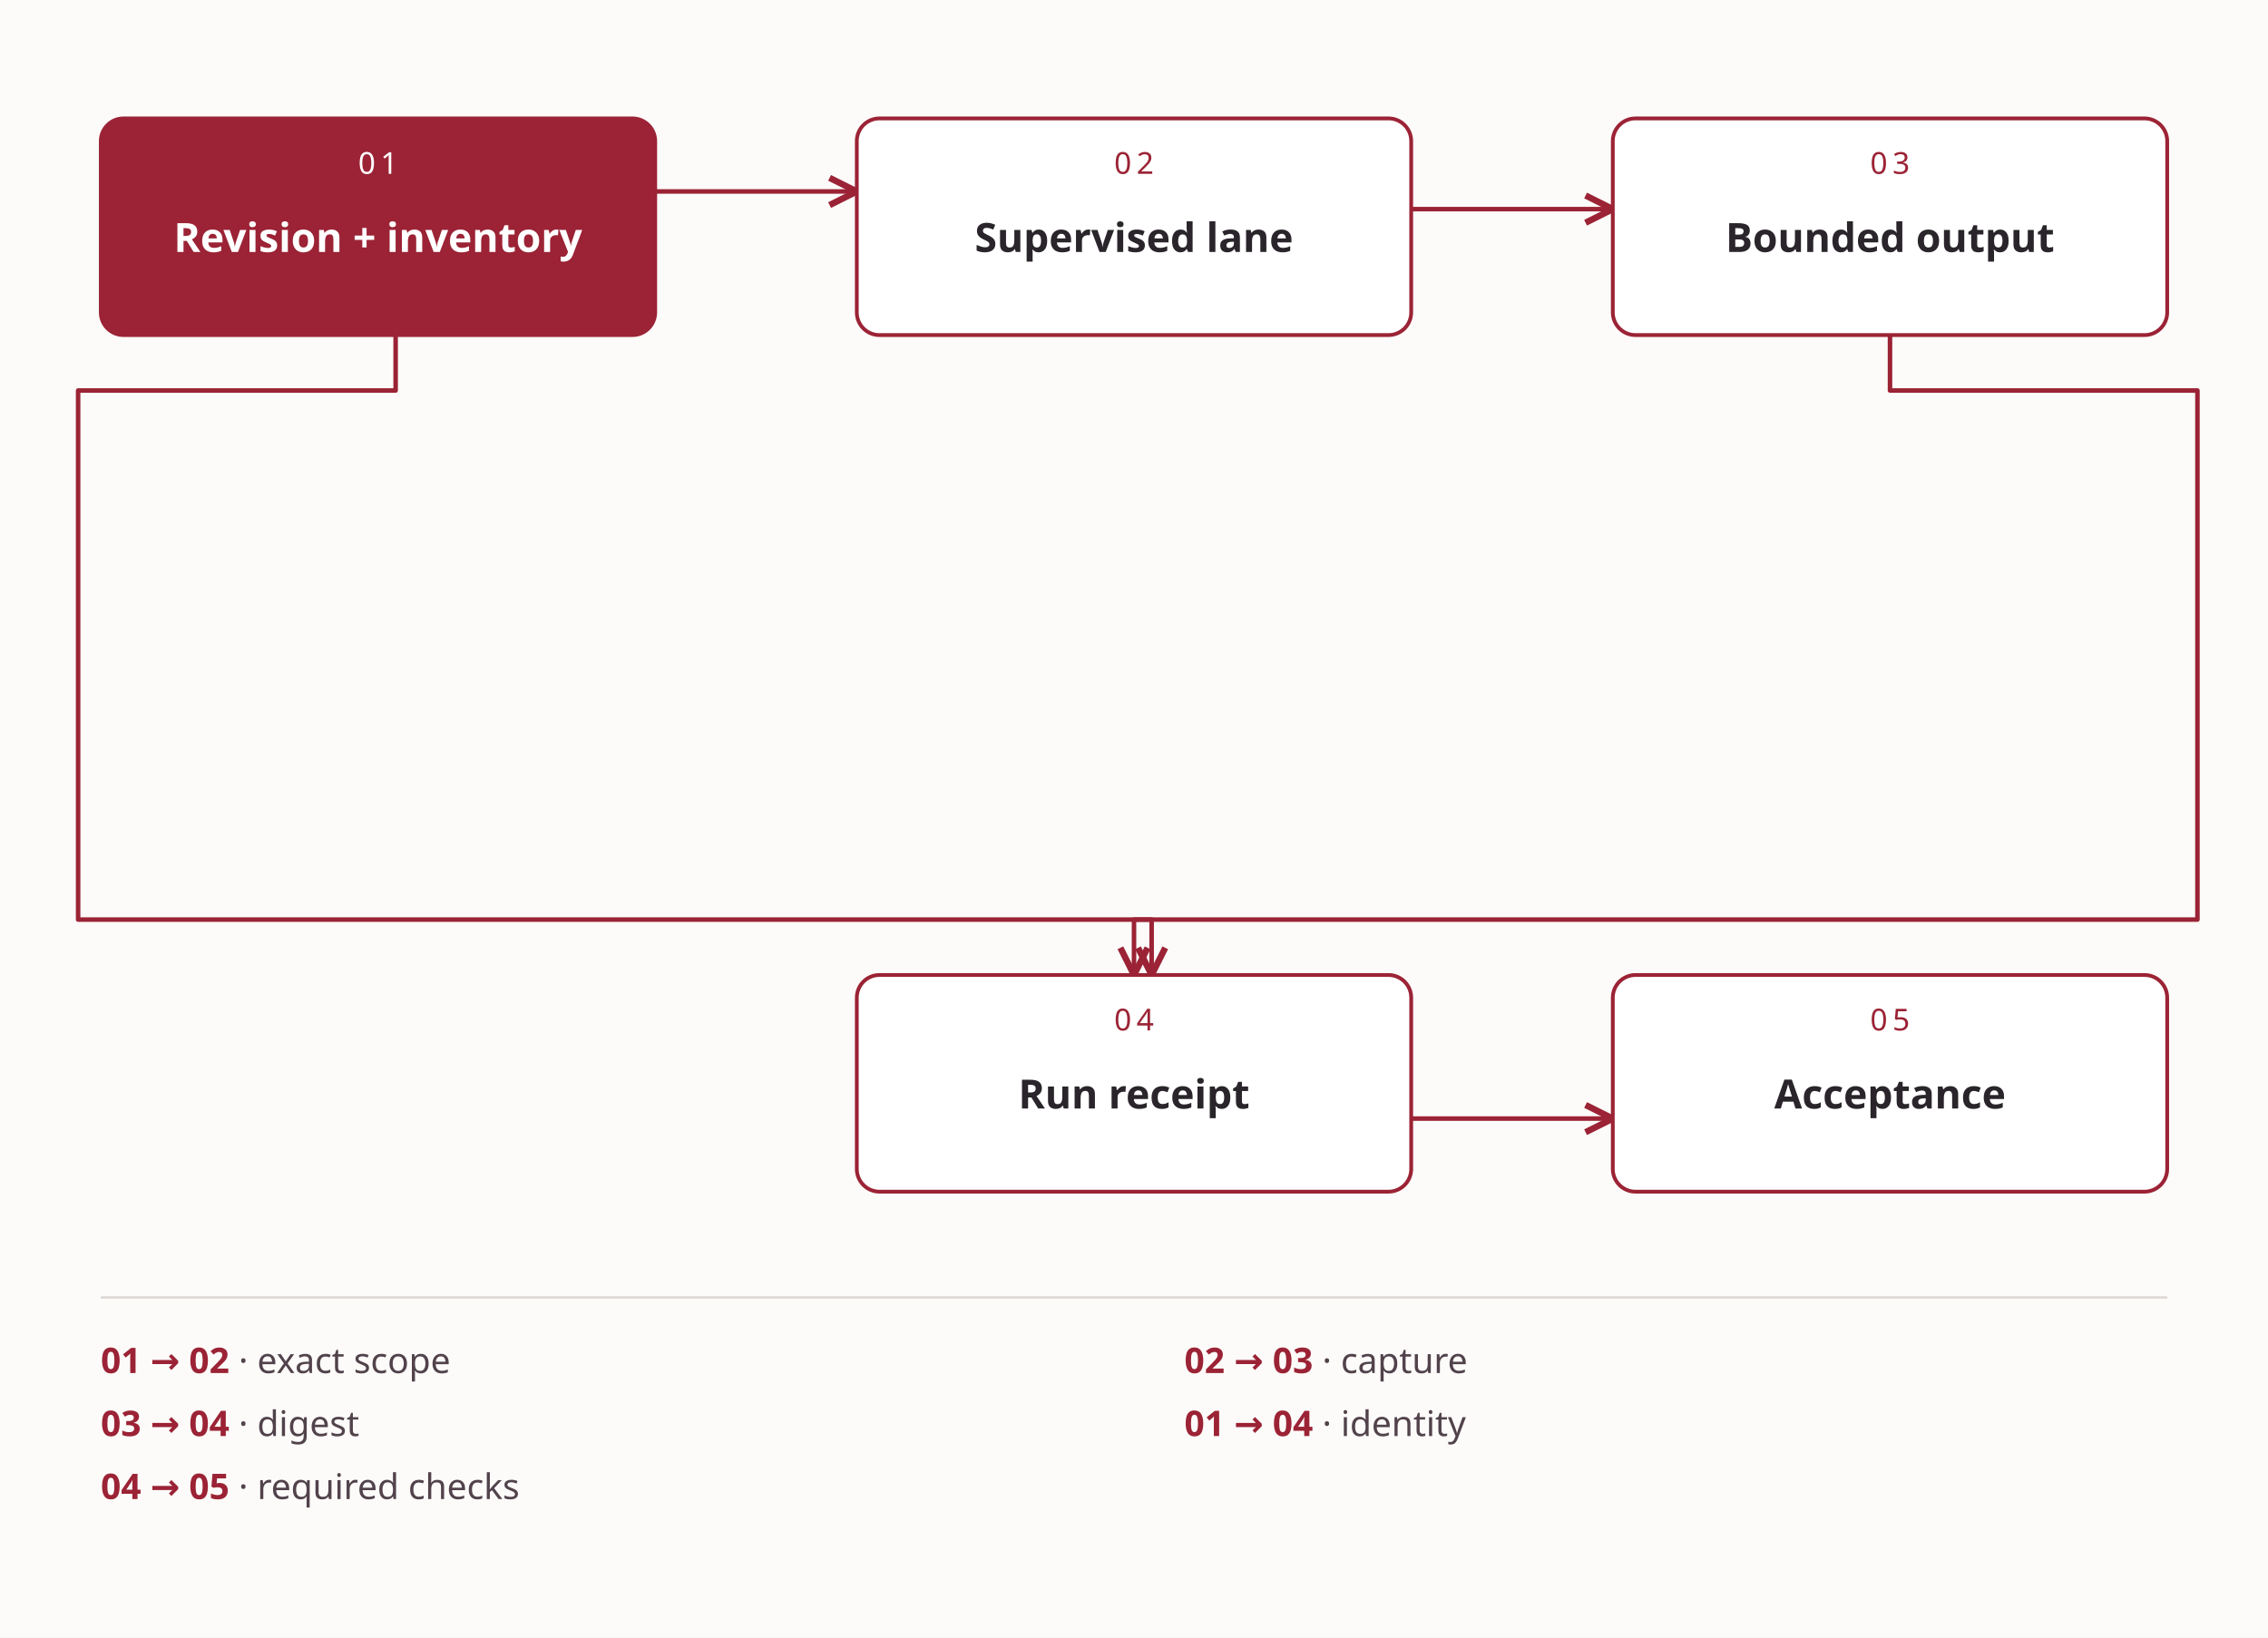
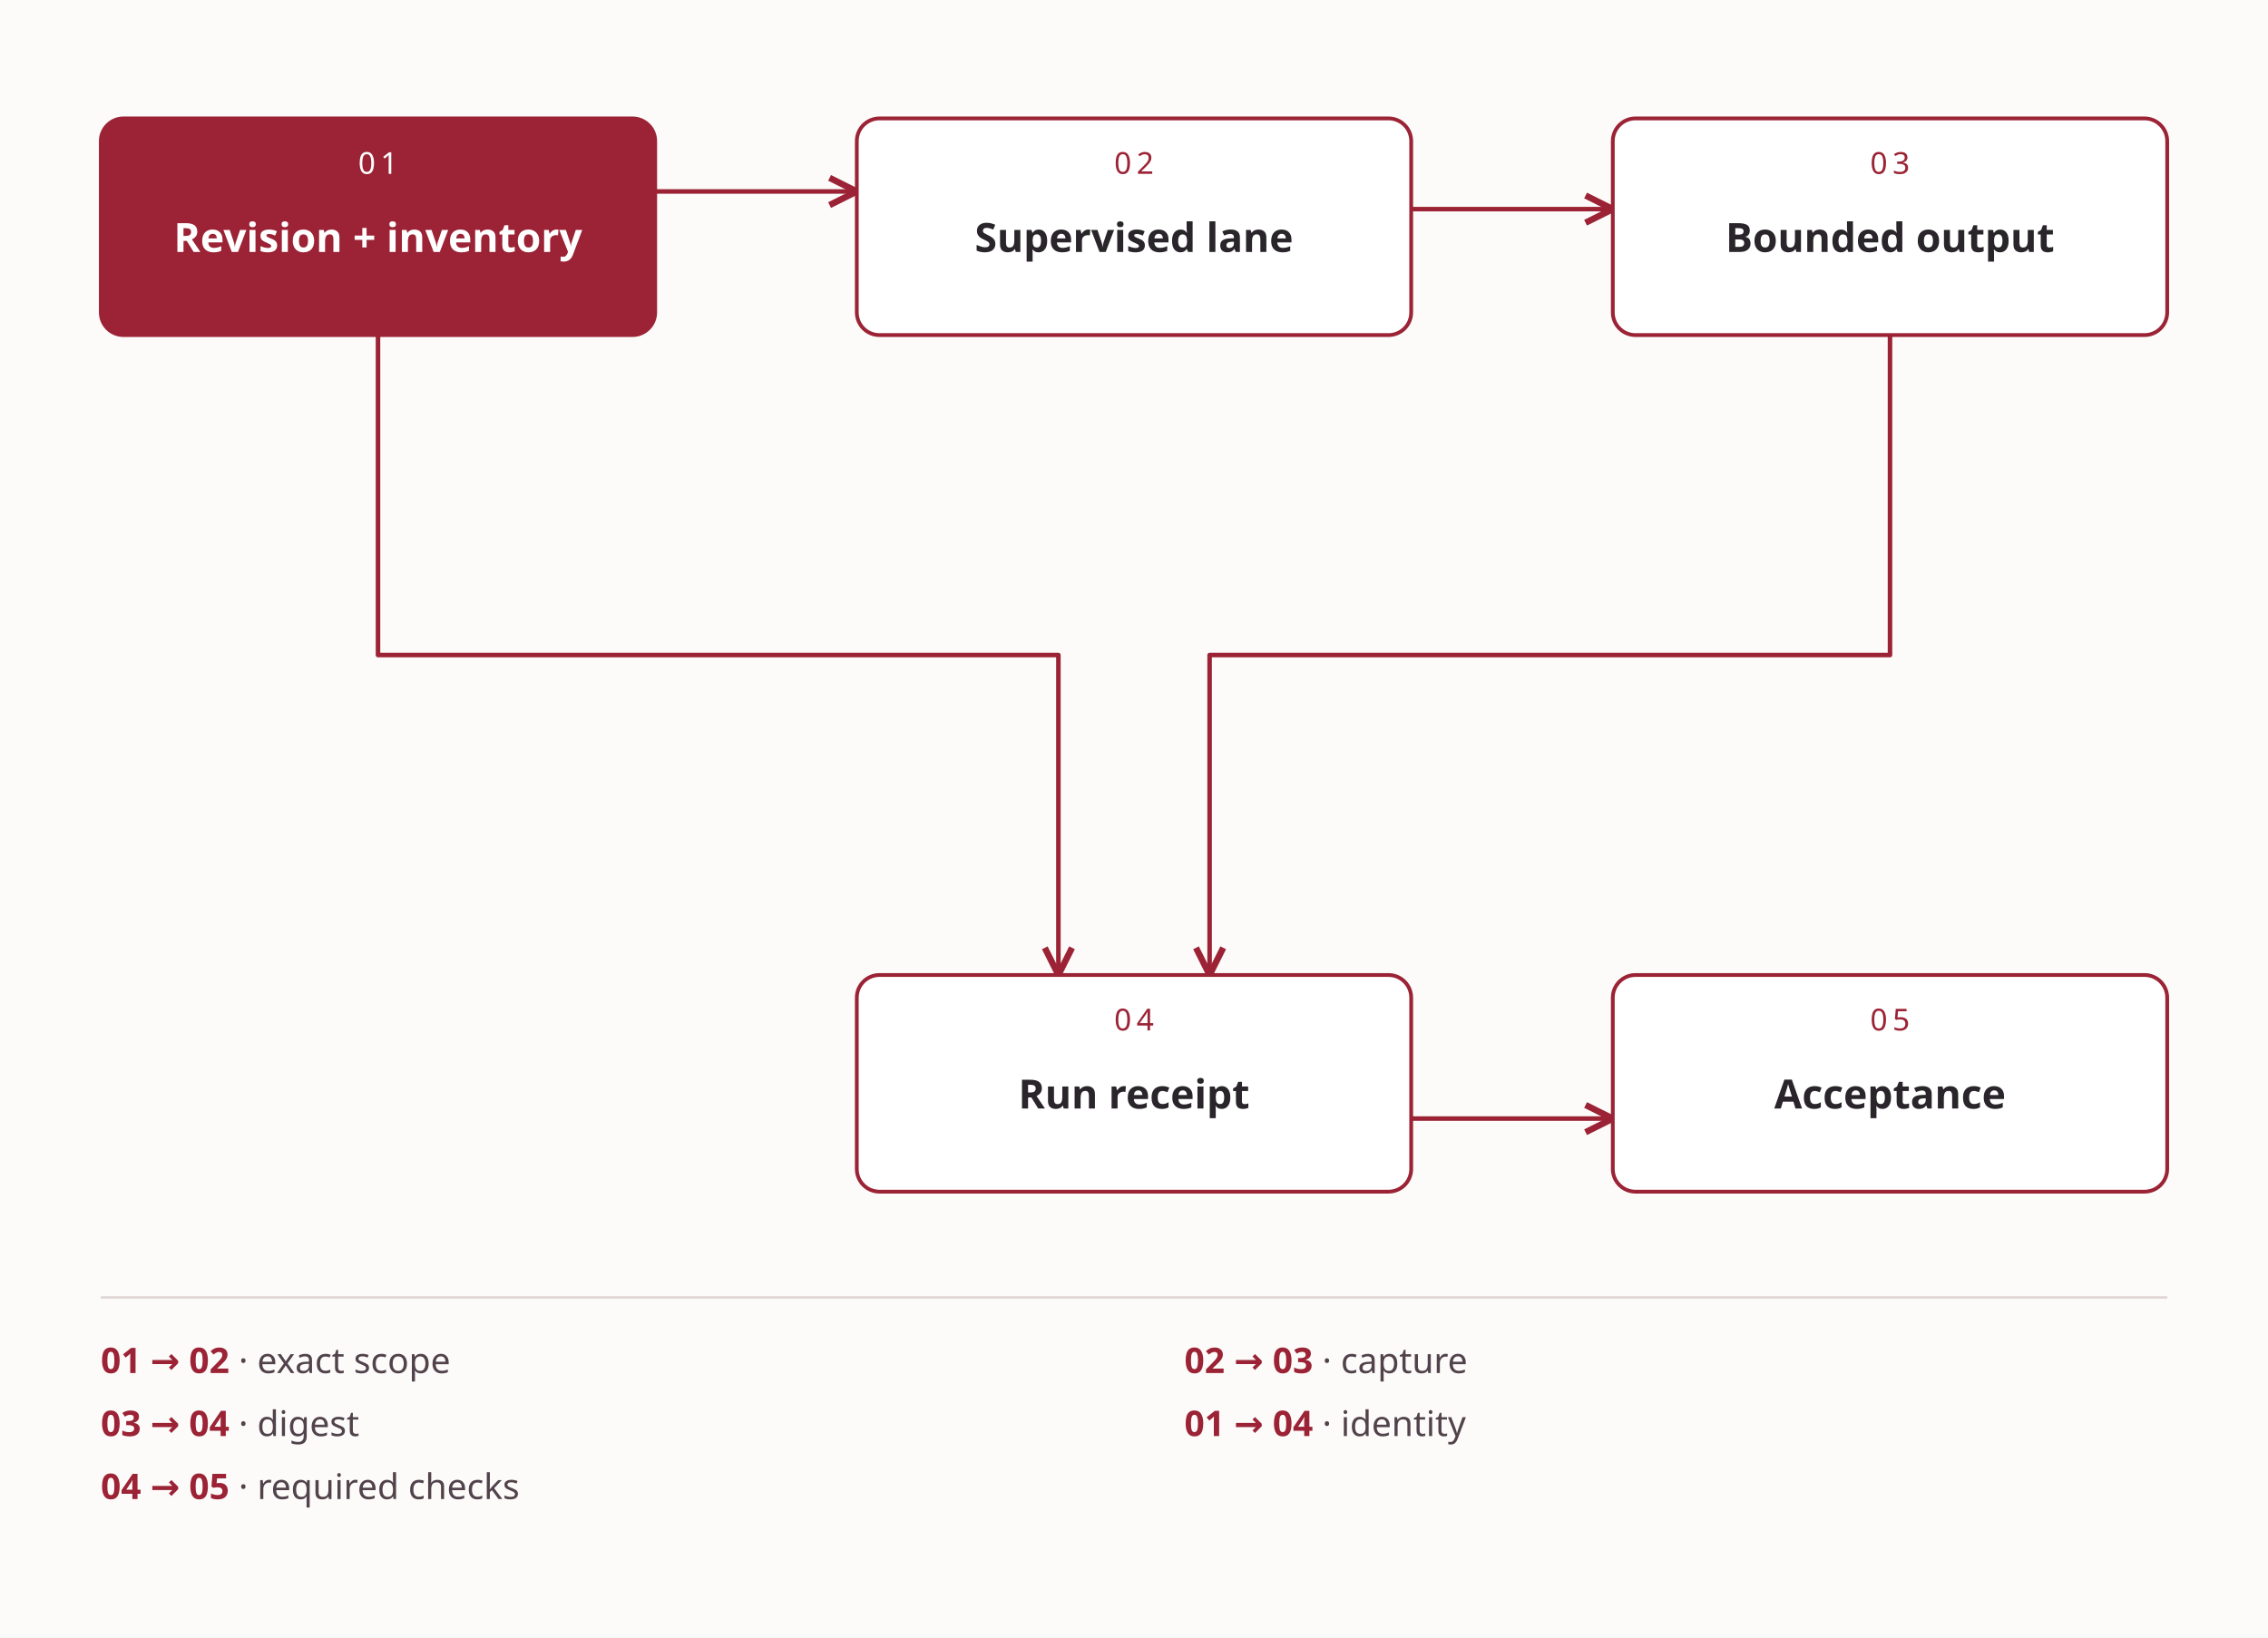
<svg xmlns="http://www.w3.org/2000/svg" viewBox="0 0 900 650" role="img" aria-labelledby="title-receipts">
  <defs>
    <marker id="arrow-receipts" markerWidth="8" markerHeight="8" refX="7" refY="4" orient="auto">
      <path d="M1 1L7 4L1 7" fill="none" stroke="#9b2335" stroke-width="1.4" />
    </marker>
  </defs>
  <rect width="900" height="650" fill="#fcfbf9" />
  <path class="connector" d="M260 76 L340 76" fill="none" stroke="#9b2335" stroke-width="1.8" stroke-linejoin="round" marker-end="url(#arrow-receipts)" />
  <path class="connector" d="M560 83 L640 83" fill="none" stroke="#9b2335" stroke-width="1.8" stroke-linejoin="round" marker-end="url(#arrow-receipts)" />
-   <path class="connector" d="M750 133 L750 155 L872 155 L872 365 L450 365 L450 387" fill="none" stroke="#9b2335" stroke-width="1.8" stroke-linejoin="round" marker-end="url(#arrow-receipts)" />
-   <path class="connector" d="M157 133 L157 155 L31 155 L31 365 L457 365 L457 387" fill="none" stroke="#9b2335" stroke-width="1.8" stroke-linejoin="round" marker-end="url(#arrow-receipts)" />
+   <path class="connector" d="M750 133 L750 260 L480 260 L480 387" fill="none" stroke="#9b2335" stroke-width="1.8" stroke-linejoin="round" marker-end="url(#arrow-receipts)" />
+   <path class="connector" d="M150 133 L150 260 L420 260 L420 387" fill="none" stroke="#9b2335" stroke-width="1.8" stroke-linejoin="round" marker-end="url(#arrow-receipts)" />
  <path class="connector" d="M560 444 L640 444" fill="none" stroke="#9b2335" stroke-width="1.8" stroke-linejoin="round" marker-end="url(#arrow-receipts)" />
  <g class="node">
    <rect x="40" y="47" width="220" height="86" rx="9" fill="#9b2335" stroke="#9b2335" stroke-width="1.5" />
    <text x="150" y="69" text-anchor="middle" font-size="12" letter-spacing="2" font-family="sans-serif" fill="#fff">01</text>
    <text x="150" y="100" text-anchor="middle" font-size="16" font-weight="600" font-family="sans-serif" fill="#fff">
      <tspan x="150" dy="0">Revision + inventory</tspan>
    </text>
  </g>
  <g class="node">
    <rect x="340" y="47" width="220" height="86" rx="9" fill="#fff" stroke="#9b2335" stroke-width="1.5" />
    <text x="450" y="69" text-anchor="middle" font-size="12" letter-spacing="2" font-family="sans-serif" fill="#9b2335">02</text>
    <text x="450" y="100" text-anchor="middle" font-size="16" font-weight="600" font-family="sans-serif" fill="#29252a">
      <tspan x="450" dy="0">Supervised lane</tspan>
    </text>
  </g>
  <g class="node">
    <rect x="640" y="47" width="220" height="86" rx="9" fill="#fff" stroke="#9b2335" stroke-width="1.5" />
    <text x="750" y="69" text-anchor="middle" font-size="12" letter-spacing="2" font-family="sans-serif" fill="#9b2335">03</text>
    <text x="750" y="100" text-anchor="middle" font-size="16" font-weight="600" font-family="sans-serif" fill="#29252a">
      <tspan x="750" dy="0">Bounded output</tspan>
    </text>
  </g>
  <g class="node">
    <rect x="340" y="387" width="220" height="86" rx="9" fill="#fff" stroke="#9b2335" stroke-width="1.5" />
    <text x="450" y="409" text-anchor="middle" font-size="12" letter-spacing="2" font-family="sans-serif" fill="#9b2335">04</text>
    <text x="450" y="440" text-anchor="middle" font-size="16" font-weight="600" font-family="sans-serif" fill="#29252a">
      <tspan x="450" dy="0">Run receipt</tspan>
    </text>
  </g>
  <g class="node">
    <rect x="640" y="387" width="220" height="86" rx="9" fill="#fff" stroke="#9b2335" stroke-width="1.5" />
    <text x="750" y="409" text-anchor="middle" font-size="12" letter-spacing="2" font-family="sans-serif" fill="#9b2335">05</text>
    <text x="750" y="440" text-anchor="middle" font-size="16" font-weight="600" font-family="sans-serif" fill="#29252a">
      <tspan x="750" dy="0">Acceptance</tspan>
    </text>
  </g>
  <path d="M40 515H860" stroke="#dfd8d6" />
  <text x="40" y="545" font-size="14" font-family="sans-serif" fill="#51424b">
    <tspan font-weight="700" fill="#9b2335">01 → 02</tspan> · exact scope</text>
  <text x="470" y="545" font-size="14" font-family="sans-serif" fill="#51424b">
    <tspan font-weight="700" fill="#9b2335">02 → 03</tspan> · capture</text>
  <text x="40" y="570" font-size="14" font-family="sans-serif" fill="#51424b">
    <tspan font-weight="700" fill="#9b2335">03 → 04</tspan> · digest</text>
  <text x="470" y="570" font-size="14" font-family="sans-serif" fill="#51424b">
    <tspan font-weight="700" fill="#9b2335">01 → 04</tspan> · identity</text>
  <text x="40" y="595" font-size="14" font-family="sans-serif" fill="#51424b">
    <tspan font-weight="700" fill="#9b2335">04 → 05</tspan> · required checks</text>
</svg>
